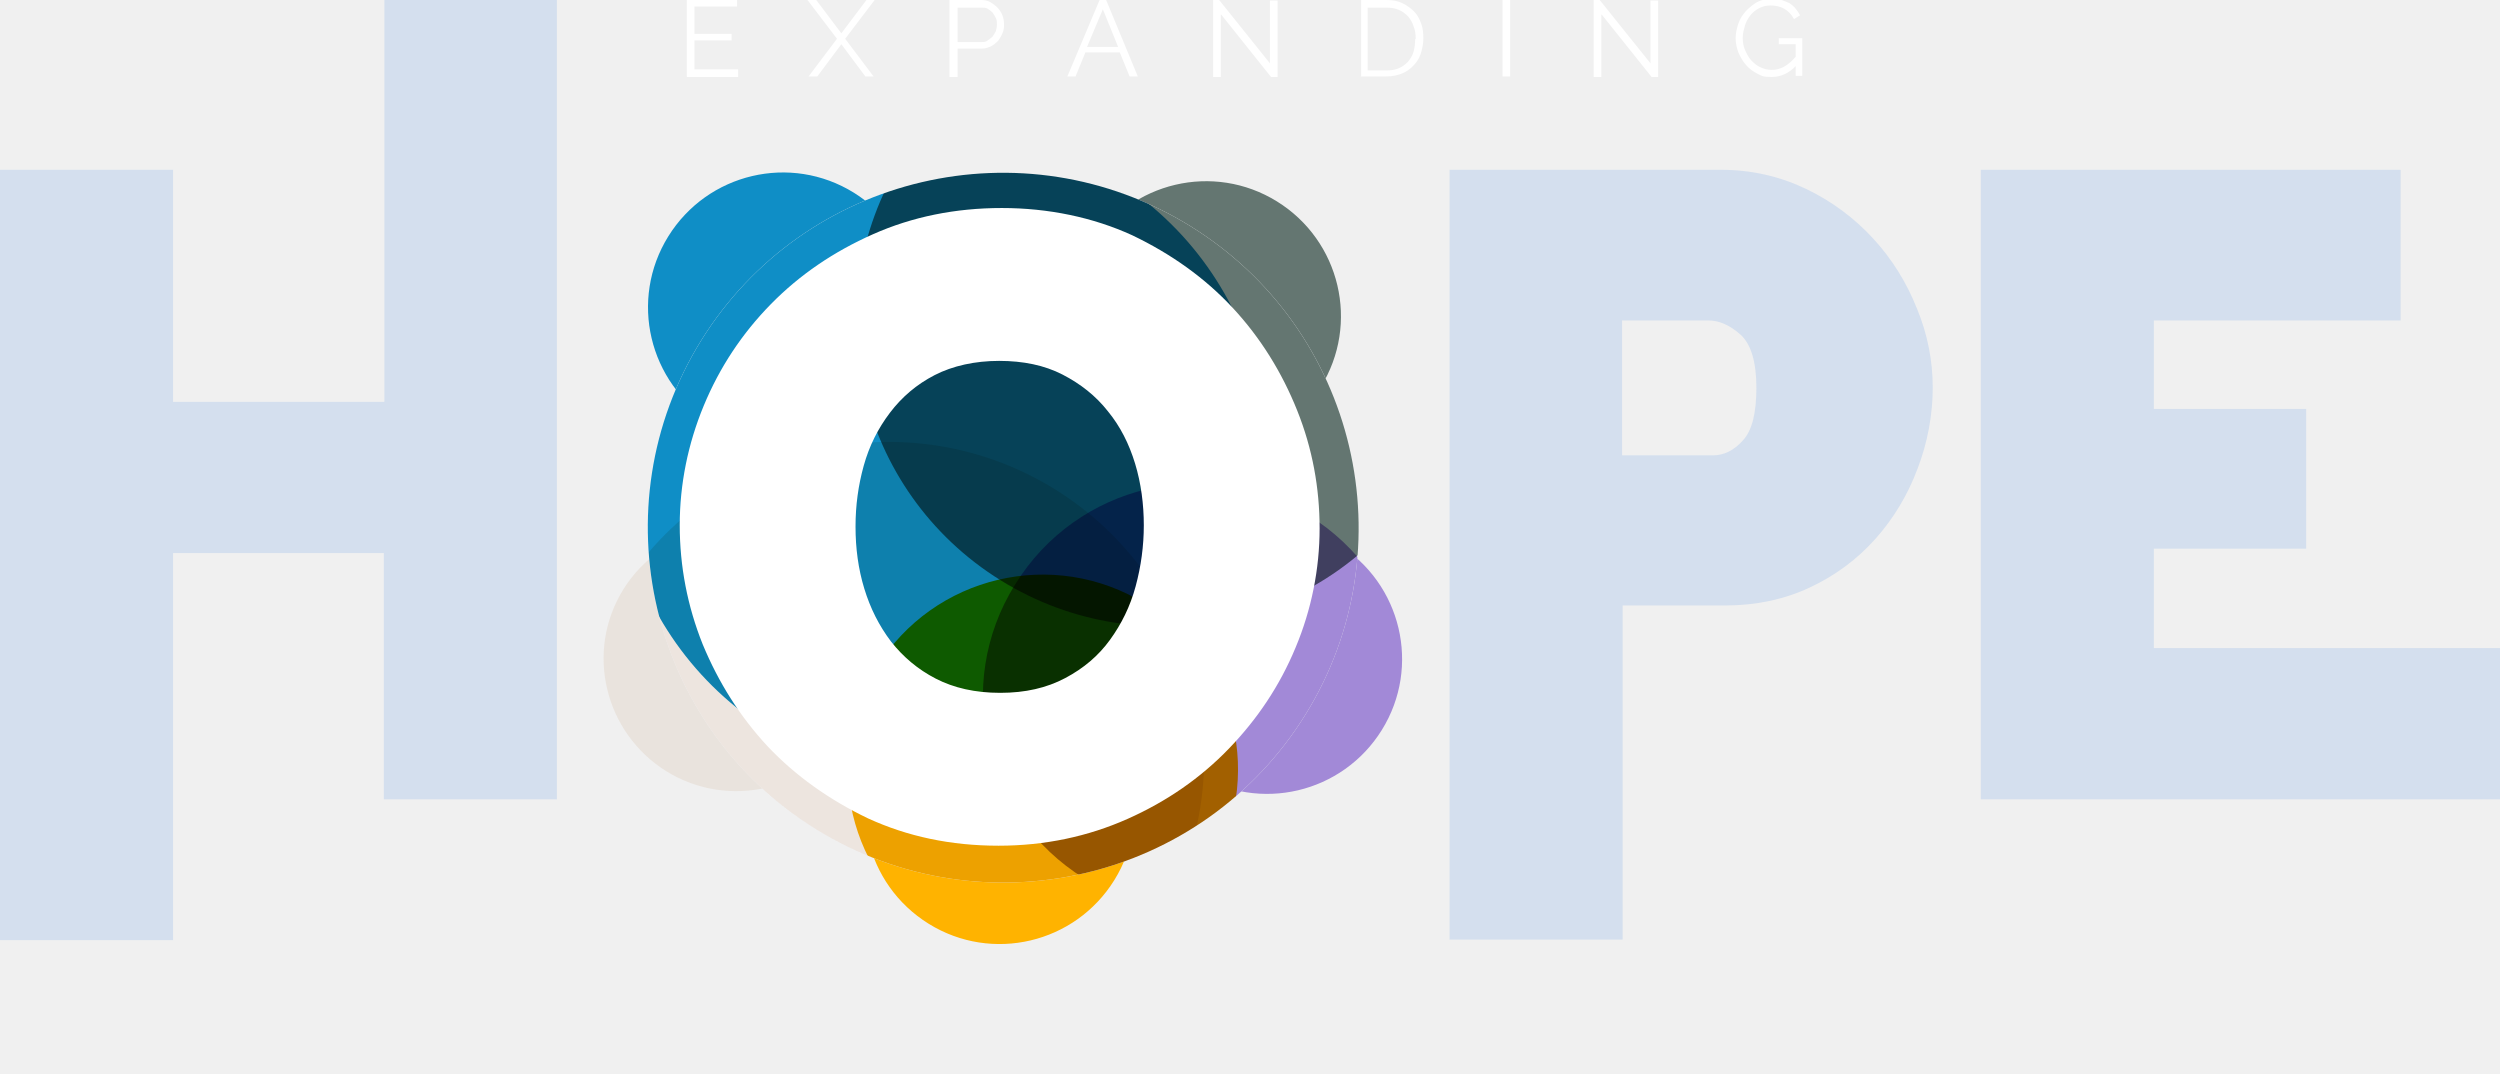
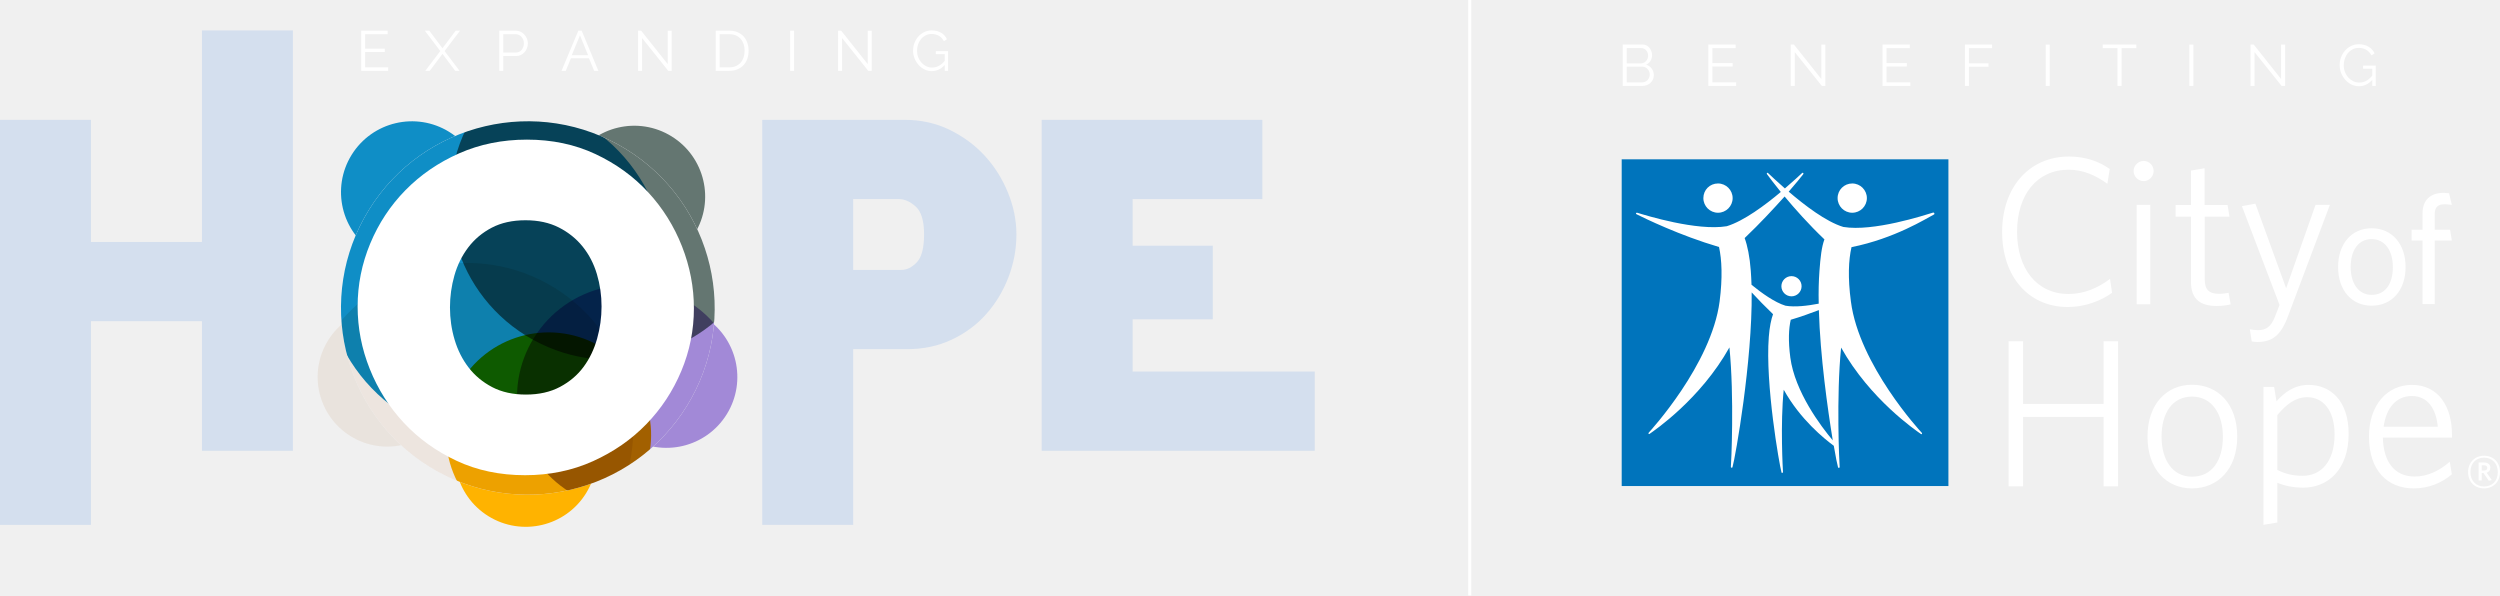
- <svg xmlns="http://www.w3.org/2000/svg" version="1.1" viewBox="0 0 457.9 196.6">
+ <svg xmlns="http://www.w3.org/2000/svg" viewBox="0 0 814.532 194">
  <defs>
    <style>
-       .st0 {
+       .cls-1 {
        fill: #ede5df;
      }

-       .st1 {
+       .cls-2 {
        fill: #fff;
      }

-       .st2 {
+       .cls-3 {
        mask: url(#mask);
      }

-       .st3 {
+       .cls-4 {
        fill: #647671;
      }

-       .st4 {
+       .cls-5 {
        isolation: isolate;
      }

-       .st5 {
+       .cls-6 {
        fill: #ffb300;
      }

-       .st6 {
+       .cls-7 {
        fill: #0f8ec6;
      }

-       .st7 {
+       .cls-8 {
        fill: #d4dfee;
      }

-       .st8 {
+       .cls-9 {
        fill: #a289d7;
      }

-       .st9 {
+       .cls-10 {
        fill: #efeff0;
      }

-       .st10 {
+       .cls-11 {
+         fill: none;
+         stroke: #fff;
+       }
+ 
+       .cls-12 {
        mix-blend-mode: multiply;
      }

-       .st11 {
+       .cls-13 {
        fill: #e9e3dd;
      }
+ 
+       .cls-14 {
+         fill: #0074bc;
+       }
    </style>
-     <mask id="mask" x="104.8" y="2.8" width="163.9" height="193.9" maskUnits="userSpaceOnUse">
-       <g id="mask0_1_8">
-         <path class="st1" d="M239.1,130.9c18.9-30.5,9.5-70.6-21.1-89.5-30.6-18.9-70.7-9.5-89.6,21-18.9,30.5-9.5,70.6,21.1,89.5,30.6,18.9,70.7,9.5,89.6-21Z" />
+     <mask id="mask" x="98.069" y="12.483" width="153.361" height="181.377" maskUnits="userSpaceOnUse">
+       <g id="mask0_70_788" data-name="mask0 70 788">
+         <path class="cls-2" d="M223.729,132.373c17.7-28.561,8.878-66.053-19.704-83.74-28.582-17.687-66.1-8.871-83.8,19.69-17.699,28.562-8.877,66.053,19.705,83.74,28.582,17.687,66.1,8.871,83.799-19.691Z" />
      </g>
    </mask>
  </defs>
-   <g class="st4">
-     <g id="Layer_1">
-       <g>
-         <path class="st11" d="M155.5,133.5c7.1-11.4,3.5-26.3-7.9-33.4-11.4-7-26.3-3.5-33.4,7.8-7.1,11.4-3.5,26.3,7.9,33.4,11.4,7,26.3,3.5,33.4-7.8Z" />
-         <g class="st10">
-           <path class="st8" d="M253.1,133.7c7.2-11.6,3.6-26.8-8-34-11.6-7.2-26.8-3.6-34,8-7.2,11.6-3.6,26.8,8,34,11.6,7.2,26.8,3.6,34-8Z" />
-         </g>
-         <path class="st5" d="M204.1,161.2c7.2-11.6,3.6-26.8-8-34-11.6-7.2-26.8-3.6-34,8-7.2,11.6-3.6,26.8,8,34,11.6,7.2,26.8,3.6,34-8Z" />
-         <path class="st6" d="M164.4,69.3c7.2-11.6,3.6-26.8-8-34-11.6-7.2-26.8-3.6-34,8-7.2,11.6-3.6,26.8,8,34,11.6,7.2,26.8,3.6,34-8Z" />
-         <path class="st3" d="M241.9,70.9c7.2-11.6,3.6-26.8-8-34-11.6-7.2-26.8-3.6-34,8-7.2,11.6-3.6,26.8,8,34,11.6,7.2,26.8,3.6,34-8Z" />
-         <path class="st9" d="M239.1,130.9c18.9-30.5,9.5-70.6-21.1-89.5-30.6-18.9-70.7-9.5-89.6,21-18.9,30.5-9.5,70.6,21.1,89.5,30.6,18.9,70.7,9.5,89.6-21Z" />
-         <g class="st2">
-           <g>
-             <g class="st10">
-               <path class="st6" d="M223.2,114.7c17.3-28,8.7-64.7-19.3-82-28-17.3-64.7-8.7-82.1,19.3-17.3,28-8.7,64.7,19.3,82,28,17.3,64.7,8.7,82.1-19.3Z" />
-             </g>
-             <g class="st10">
-               <path class="st3" d="M260.4,88.2c16.3-26.3,8.2-60.8-18.1-77.1-26.3-16.3-60.8-8.2-77.1,18.1-16.3,26.3-8.2,60.8,18.1,77.1,26.3,16.3,60.8,8.2,77.1-18.1Z" />
-             </g>
-             <g class="st10">
-               <path class="st8" d="M252.4,148.2c11.4-18.3,5.7-42.4-12.7-53.8-18.4-11.4-42.5-5.7-53.8,12.7-11.4,18.3-5.7,42.4,12.7,53.8s42.5,5.7,53.8-12.6Z" />
-             </g>
-             <g class="st10">
-               <path class="st0" d="M211.9,169.2c16.8-27.1,8.4-62.8-18.7-79.6-27.2-16.8-62.8-8.4-79.6,18.7-16.8,27.1-8.4,62.8,18.7,79.6,27.2,16.8,62.8,8.4,79.6-18.7Z" />
-             </g>
-             <g class="st10">
-               <path class="st5" d="M221.4,159.7c10.4-16.8,5.2-38.8-11.6-49.1-16.8-10.4-38.8-5.2-49.2,11.6-10.4,16.8-5.2,38.8,11.6,49.1,16.8,10.4,38.8,5.2,49.2-11.6Z" />
-             </g>
+   <g class="cls-5">
+     <g id="Layer_1" data-name="Layer 1">
+       <path class="cls-13" d="M145.479,134.772c6.598-10.647,3.309-24.623-7.345-31.217-10.655-6.593-24.641-3.307-31.239,7.34-6.598,10.648-3.309,24.624,7.345,31.217,10.655,6.593,24.641,3.307,31.239-7.34Z" />
+       <g class="cls-12">
+         <path class="cls-9" d="M236.775,134.985c6.716-10.838,3.368-25.065-7.477-31.776-10.846-6.712-25.083-3.366-31.799,7.472-6.717,10.838-3.369,25.064,7.477,31.776,10.846,6.711,25.082,3.366,31.799-7.472Z" />
+       </g>
+       <path class="cls-6" d="M190.938,160.712c6.716-10.838,3.368-25.065-7.477-31.777-10.846-6.711-25.083-3.366-31.799,7.472s-3.369,25.065,7.477,31.776c10.846,6.712,25.083,3.367,31.799-7.471Z" />
+       <path class="cls-7" d="M153.842,74.757c6.716-10.838,3.369-25.065-7.477-31.776-10.846-6.712-25.083-3.366-31.799,7.472-6.716,10.838-3.369,25.065,7.477,31.776,10.846,6.712,25.083,3.366,31.799-7.472Z" />
+       <path class="cls-4" d="M226.29,76.202c6.717-10.838,3.369-25.065-7.477-31.776-10.846-6.711-25.082-3.366-31.799,7.472-6.716,10.838-3.368,25.065,7.478,31.776,10.845,6.712,25.082,3.366,31.798-7.472Z" />
+       <path class="cls-10" d="M223.729,132.375c17.7-28.561,8.878-66.053-19.704-83.74-28.582-17.687-66.1-8.871-83.8,19.69-17.699,28.562-8.877,66.053,19.705,83.74,28.582,17.687,66.1,8.871,83.799-19.691Z" />
+       <g class="cls-3">
+         <g>
+           <g class="cls-12">
+             <path class="cls-7" d="M208.78,117.219c16.219-26.173,8.135-60.53-18.057-76.737-26.191-16.208-60.572-8.129-76.791,18.044-16.219,26.173-8.135,60.529,18.057,76.737,26.191,16.207,60.572,8.129,76.791-18.044Z" />
+           </g>
+           <g class="cls-12">
+             <path class="cls-4" d="M243.572,92.434c15.239-24.591,7.643-56.87-16.965-72.098-24.608-15.228-56.91-7.638-72.149,16.953-15.238,24.591-7.643,56.87,16.965,72.098,24.608,15.228,56.911,7.638,72.149-16.953Z" />
+           </g>
+           <g class="cls-12">
+             <path class="cls-9" d="M236.146,148.598c10.637-17.165,5.335-39.698-11.843-50.328-17.177-10.63-39.726-5.332-50.364,11.834-10.637,17.166-5.335,39.699,11.843,50.329,17.178,10.629,39.726,5.331,50.364-11.835Z" />
+           </g>
+           <g class="cls-12">
+             <path class="cls-1" d="M198.214,168.242c15.738-25.395,7.894-58.73-17.52-74.456-25.413-15.726-58.772-7.888-74.509,17.507-15.737,25.396-7.893,58.731,17.52,74.457,25.413,15.726,58.772,7.887,74.509-17.508Z" />
+           </g>
+           <g class="cls-12">
+             <path class="cls-6" d="M207.136,159.273c9.716-15.679,4.873-36.26-10.817-45.97-15.691-9.709-36.286-4.87-46.003,10.809-9.716,15.68-4.873,36.261,10.817,45.97s36.286,4.87,46.003-10.809Z" />
          </g>
        </g>
-         <path class="st1" d="M182.9,154.9c-8.8,0-16.7-1.7-23.9-5-7.1-3.4-13.3-7.8-18.4-13.2-5.1-5.5-9-11.7-11.9-18.7-2.8-7-4.2-14.3-4.2-21.8s1.5-14.9,4.4-21.9c2.9-7,7-13.2,12.3-18.6,5.3-5.4,11.5-9.6,18.7-12.8,7.2-3.2,15.1-4.8,23.6-4.8s16.7,1.7,23.9,5c7.1,3.4,13.3,7.8,18.4,13.3,5.1,5.5,9,11.8,11.8,18.8,2.8,7,4.1,14.2,4.1,21.6s-1.5,14.9-4.4,21.8c-2.9,7-7,13.1-12.2,18.5-5.2,5.4-11.4,9.7-18.6,12.9-7.2,3.2-15.1,4.9-23.6,4.9ZM156.7,96.5c0,3.9.5,7.7,1.6,11.3,1.1,3.6,2.7,6.8,4.9,9.7,2.2,2.8,4.9,5.1,8.2,6.8,3.3,1.7,7.2,2.6,11.8,2.6s8.5-.9,11.9-2.7c3.4-1.8,6.1-4.1,8.2-7,2.1-2.9,3.7-6.1,4.7-9.8,1-3.7,1.5-7.4,1.5-11.2s-.5-7.7-1.6-11.3c-1.1-3.6-2.7-6.8-5-9.6-2.2-2.8-5-5-8.3-6.7-3.3-1.7-7.2-2.5-11.6-2.5s-8.5.9-11.8,2.6c-3.3,1.7-6,4-8.2,6.9-2.2,2.9-3.8,6.1-4.8,9.7-1,3.6-1.5,7.3-1.5,11.1Z" />
-         <path class="st7" d="M102,0v146.4h-31.7v-45.1H31.7v70.9H0V31.1h31.7v42.5s38.7,0,38.7,0V0h31.7Z" />
-         <path class="st7" d="M265.5,172.2V31.1h49.7c5.6,0,10.8,1.2,15.6,3.5,4.8,2.3,8.9,5.4,12.3,9.1,3.4,3.7,6.1,8,8,12.8,2,4.8,2.9,9.7,2.9,14.5s-.9,10-2.8,14.9c-1.8,4.8-4.4,9.1-7.7,12.8-3.3,3.7-7.3,6.7-12,8.9-4.7,2.2-9.9,3.3-15.5,3.3h-18.8v61.2h-31.7ZM297.1,83.4h16.7c1.9,0,3.8-.9,5.4-2.7,1.7-1.8,2.5-5,2.5-9.7s-1-8-2.9-9.7c-1.9-1.7-3.9-2.6-5.8-2.6h-15.9v24.7Z" />
-         <path class="st7" d="M457.9,118.8v27.6h-95.1V31.1h76.9s0,27.6,0,27.6h-45.2v16.2h27.9v25.6h-27.9v18.2h63.4Z" />
-         <path class="st1" d="M135.2,12.9v1.2h-9.4V0h9.2v1.2h-7.8v5h6.8v1.2h-6.8v5.3h8Z" />
-         <path class="st1" d="M149.5,0l4.6,6.1L158.7,0h1.5l-5.4,7.1,5.2,6.9h-1.5l-4.4-5.9-4.4,5.9h-1.6l5.2-6.9L147.9,0h1.6Z" />
-         <path class="st1" d="M173.9,14.1V0h5.8c.6,0,1.2.1,1.7.4.5.3.9.6,1.3,1,.4.4.7.9.9,1.4.2.5.3,1.1.3,1.6s0,1.1-.3,1.7c-.2.5-.5,1-.8,1.4-.4.4-.8.7-1.3,1-.5.2-1,.4-1.6.4h-4.5v5.2h-1.4ZM175.3,7.7h4.5c.4,0,.8,0,1.1-.3.3-.2.6-.4.9-.7.2-.3.4-.6.6-1,.1-.4.2-.8.2-1.2s0-.8-.2-1.2c-.2-.4-.4-.7-.6-1-.3-.3-.6-.5-.9-.7-.3-.2-.7-.2-1.1-.2h-4.4v6.4Z" />
-         <path class="st1" d="M201.4,0h1.2l5.8,14h-1.5l-1.8-4.4h-6.3l-1.8,4.4h-1.5L201.4,0ZM204.8,8.6l-2.8-6.9-2.9,6.9h5.7Z" />
-         <path class="st1" d="M223.6,2.7v11.4h-1.4V0h1.1l9.3,11.6V.1h1.4v14h-1.2l-9.1-11.4Z" />
-         <path class="st1" d="M249.3,14.1V0h4.7c1.1,0,2.1.2,2.9.6.8.4,1.5.9,2.1,1.5.6.6,1,1.4,1.3,2.2.3.8.4,1.7.4,2.7s-.2,2-.5,2.9c-.3.9-.8,1.6-1.4,2.2-.6.6-1.3,1.1-2.1,1.4-.8.3-1.7.5-2.8.5h-4.7ZM259.3,7.1c0-.8-.1-1.6-.4-2.3-.2-.7-.6-1.3-1-1.8-.5-.5-1-.9-1.7-1.2-.7-.3-1.4-.4-2.3-.4h-3.4v11.5h3.4c.9,0,1.6-.1,2.3-.4.7-.3,1.2-.7,1.7-1.2.4-.5.8-1.1,1-1.8.2-.7.3-1.5.3-2.3Z" />
-         <path class="st1" d="M275.2,14.1V0h1.4v14h-1.4Z" />
-         <path class="st1" d="M293.3,2.7v11.4h-1.4V0h1.1l9.3,11.6V.1h1.4v14h-1.2l-9.1-11.4Z" />
-         <path class="st1" d="M329,12c-1.3,1.4-2.8,2.1-4.5,2.1s-1.8-.2-2.6-.6c-.8-.4-1.5-.9-2.1-1.6-.6-.7-1-1.4-1.4-2.3-.3-.8-.5-1.7-.5-2.6s.2-1.8.5-2.7c.3-.9.8-1.6,1.4-2.3.6-.6,1.3-1.2,2-1.6.8-.4,1.6-.6,2.6-.6s1.3,0,1.9.2c.6.2,1.1.4,1.5.6.4.3.8.6,1.1,1,.3.4.6.8.8,1.2l-1.1.7c-.5-.9-1.1-1.5-1.8-1.9-.7-.4-1.6-.6-2.5-.6s-1.5.2-2.1.5c-.6.3-1.2.8-1.6,1.3-.4.5-.8,1.2-1,1.9-.2.7-.4,1.4-.4,2.2s.1,1.5.4,2.2c.3.7.6,1.3,1.1,1.9.5.5,1,1,1.7,1.3.6.3,1.3.5,2.1.5s1.6-.2,2.3-.6c.7-.4,1.4-1,2.1-1.8v-2.3h-3.1v-1.1h4.3v6.9h-1.2v-2Z" />
      </g>
+       <path class="cls-2" d="M171.072,154.826c-8.205,0-15.651-1.568-22.338-4.707-6.686-3.137-12.41-7.263-17.171-12.376-4.763-5.111-8.46-10.957-11.093-17.539-2.636-6.58-3.951-13.363-3.951-20.348,0-7.085,1.367-13.918,4.102-20.5,2.736-6.579,6.559-12.376,11.474-17.387,4.913-5.012,10.736-9.009,17.475-11.997,6.736-2.984,14.106-4.48,22.11-4.48,8.206,0,15.652,1.571,22.339,4.708,6.686,3.139,12.407,7.289,17.171,12.452,4.76,5.163,8.433,11.035,11.016,17.615,2.585,6.581,3.876,13.313,3.876,20.196,0,7.087-1.368,13.895-4.103,20.424-2.736,6.53-6.534,12.3-11.397,17.312-4.863,5.01-10.663,9.034-17.4,12.072-6.738,3.037-14.108,4.555-22.11,4.555ZM146.607,100.159c0,3.645.505,7.163,1.52,10.554,1.011,3.393,2.531,6.404,4.559,9.035,2.024,2.634,4.582,4.76,7.673,6.378,3.089,1.621,6.763,2.43,11.017,2.43,4.255,0,7.952-.835,11.093-2.506,3.139-1.67,5.699-3.846,7.674-6.529,1.976-2.682,3.443-5.745,4.407-9.188.961-3.44,1.444-6.933,1.444-10.477,0-3.645-.509-7.161-1.52-10.554-1.014-3.39-2.559-6.377-4.635-8.959-2.077-2.581-4.66-4.655-7.75-6.226-3.091-1.568-6.712-2.354-10.864-2.354-4.255,0-7.929.812-11.017,2.43-3.092,1.621-5.649,3.773-7.675,6.454-2.027,2.684-3.521,5.721-4.482,9.111-.965,3.393-1.444,6.86-1.444,10.402Z" />
+       <path class="cls-8" d="M95.432,9.908l-0,136.956h-29.633l0-42.215H29.632l-0,66.364H0L0,39.049h29.632l-0,39.785h36.166l0-68.926h29.633Z" />
+       <path class="cls-8" d="M248.345,171.013V39.049h46.5c5.265,0,10.129,1.089,14.587,3.264,4.458,2.178,8.284,5.011,11.475,8.504,3.19,3.492,5.697,7.493,7.521,11.996,1.824,4.506,2.735,9.035,2.735,13.59,0,4.76-.861,9.392-2.584,13.895-1.723,4.506-4.128,8.504-7.217,11.996-3.092,3.493-6.839,6.279-11.245,8.352-4.406,2.076-9.247,3.113-14.512,3.113h-17.627v57.253h-29.633ZM277.978,87.945h15.652c1.822,0,3.519-.835,5.09-2.506,1.57-1.67,2.356-4.681,2.356-9.035,0-4.453-.914-7.491-2.736-9.111-1.824-1.618-3.648-2.43-5.47-2.43h-14.892v23.081Z" />
+       <path class="cls-8" d="M428.363,121.049v25.815h-88.974V39.049l71.898-0v25.815h-42.266v15.185h26.111v23.992h-26.111v17.008h59.342Z" />
+       <path class="cls-2" d="M126.467,21.938v1.142h-8.793v-13.08h8.628v1.143h-7.337v4.716h6.397v1.087h-6.397v4.993h7.502Z" />
+       <path class="cls-2" d="M139.87,10l4.295,5.711,4.296-5.711h1.42l-5.034,6.632,4.886,6.448h-1.419l-4.149-5.527-4.146,5.527h-1.457l4.885-6.448-5.033-6.632h1.456Z" />
+       <path class="cls-2" d="M162.674,23.08v-13.08h5.42c.565,0,1.084.12,1.557.36.473.239.882.552,1.226.939.345.387.615.826.812,1.317.196.492.295.989.295,1.492,0,.541-.092,1.059-.277,1.557-.184.497-.443.936-.774,1.317-.332.381-.728.688-1.189.921-.461.234-.974.35-1.54.35h-4.239v4.826h-1.291ZM163.965,17.111h4.184c.38,0,.728-.083,1.041-.248.314-.166.582-.387.802-.663.222-.276.394-.595.517-.958.123-.362.184-.74.184-1.133,0-.405-.071-.789-.212-1.151-.142-.362-.332-.678-.571-.949-.24-.27-.523-.482-.848-.635-.326-.153-.667-.23-1.024-.23h-4.073v5.968Z" />
+       <path class="cls-2" d="M188.428,10h1.087l5.44,13.08h-1.364l-1.697-4.09h-5.881l-1.678,4.09h-1.382l5.475-13.08ZM191.599,17.977l-2.636-6.466-2.674,6.466h5.31Z" />
+       <path class="cls-2" d="M209.185,12.395v10.685h-1.29v-13.08h.995l8.665,10.888v-10.869h1.29v13.061h-1.123l-8.537-10.685Z" />
+       <path class="cls-2" d="M233.188,23.08v-13.08h4.442c1.045,0,1.957.172,2.738.516.781.344,1.432.811,1.954,1.4.521.59.916,1.281,1.18,2.072.264.792.396,1.637.396,2.533,0,.995-.147,1.895-.442,2.699-.295.805-.716,1.492-1.264,2.063-.546.571-1.204,1.013-1.972,1.326-.768.313-1.632.47-2.59.47h-4.442ZM242.607,16.521c0-.785-.11-1.507-.331-2.164-.221-.657-.544-1.225-.968-1.704-.423-.479-.943-.85-1.558-1.115-.614-.264-1.321-.396-2.12-.396h-3.153v10.795h3.153c.812,0,1.527-.139,2.148-.415.62-.276,1.14-.657,1.557-1.143.418-.485.734-1.056.95-1.713.215-.657.322-1.373.322-2.147Z" />
+       <path class="cls-2" d="M257.431,23.08v-13.08h1.289v13.08h-1.289Z" />
+       <path class="cls-2" d="M274.353,12.395v10.685h-1.29l.001-13.08h.994l8.665,10.888v-10.869h1.291v13.061h-1.126l-8.535-10.685Z" />
+       <path class="cls-2" d="M307.812,21.164c-1.217,1.339-2.617,2.008-4.203,2.008-.885,0-1.699-.19-2.443-.571-.743-.381-1.389-.884-1.935-1.511-.547-.626-.975-1.335-1.281-2.127-.308-.792-.462-1.606-.462-2.441,0-.871.151-1.707.452-2.505.301-.798.722-1.502,1.263-2.109.54-.608,1.18-1.093,1.917-1.455.738-.362,1.543-.544,2.415-.544.639,0,1.223.071,1.752.212.527.141.998.338,1.41.589.412.252.768.553,1.069.903.301.35.556.734.765,1.152l-.995.663c-.431-.811-.99-1.406-1.678-1.787-.688-.38-1.469-.571-2.341-.571-.726,0-1.38.153-1.964.46-.584.307-1.082.716-1.492,1.225-.413.509-.73,1.093-.95,1.75-.221.657-.332,1.335-.332,2.036,0,.737.125,1.437.378,2.1.251.663.599,1.243,1.042,1.741.442.498.961.894,1.557,1.189.596.295,1.244.442,1.945.442.749,0,1.465-.175,2.147-.525.683-.35,1.337-.906,1.964-1.667v-2.174h-2.912v-.995h4v6.429h-1.088v-1.916Z" />
+       <line class="cls-11" x1="478.863" x2="478.863" y2="194" />
+       <path class="cls-2" d="M634.627,52.145h-106.264v106.264h106.264V52.145Z" />
+       <path class="cls-14" d="M634.818,51.908h-106.455v106.455h106.455V51.908Z" />
+       <path class="cls-2" d="M603.483,59.777c2.623,0,4.77,2.146,4.77,4.77,0,2.623-2.147,4.769-4.77,4.769-2.623,0-4.769-2.146-4.769-4.769,0-2.671,2.146-4.77,4.769-4.77ZM559.747,59.777c2.623,0,4.77,2.146,4.77,4.77,0,2.623-2.147,4.769-4.77,4.769s-4.769-2.146-4.769-4.769c0-2.671,2.098-4.77,4.769-4.77ZM629.811,69.268c-2.814.859-19.507,6.296-29.237,4.674-5.676-1.717-12.639-7.106-17.79-11.494,2.384-2.719,4.006-4.769,4.721-5.676.239-.286-.047-.668-.381-.382-.811.763-2.862,2.671-5.58,5.008-2.671-2.337-4.674-4.245-5.485-5.008-.286-.286-.573.095-.334.382.668.906,2.242,3.005,4.483,5.771-5.103,4.293-12.019,9.444-17.599,11.161-9.73,1.622-26.375-3.529-29.189-4.388-.43-.095-.525.334-.239.477,2.576,1.288,14.07,6.916,26.9,10.684.906,4.149,1.192,9.92.191,17.742-2.719,20.604-22.608,42.21-23.084,42.734-.239.239,0,.62.238.429,1.622-1.144,16.598-11.303,26.041-28.187,1.622,16.073.573,38.013.477,38.823-.047.525.477.43.525.191.954-3.291,6.486-34.626,6.248-56.947,2.003,2.194,4.388,4.626,6.963,7.106-.62,1.669-1.144,4.245-1.383,7.393-1.192,15.31,3.434,41.637,4.15,44.213.047.143.477.191.477-.191-.048-.572-.907-15.691.238-26.804,5.39,9.682,13.164,15.93,16.312,18.267.62,3.672,1.144,6.2,1.383,7.011.048.238.572.334.524-.191-.095-.811-1.144-22.75.477-38.823,9.444,16.883,24.42,27.042,26.042,28.187.238.191.477-.191.238-.429-.524-.525-20.413-22.13-23.084-42.735-1.049-7.822-.763-13.593.191-17.742,14.07-2.814,24.372-9.348,26.947-10.684.143-.239.048-.668-.381-.572ZM570.669,92.782c-.047-1.574-.143-3.1-.238-4.531-.334-4.579-1.097-8.251-2.003-10.684,5.103-4.865,9.586-9.73,13.02-13.545,3.339,4.006,7.822,9.062,12.973,13.975-.906,2.432-1.288,5.723-1.621,10.302-.239,3.243-.334,6.868-.239,10.636-3.72.715-7.774,1.192-10.827.668-3.529-1.097-7.678-4.054-11.065-6.82ZM583.308,116.486c-.715-5.437-.524-9.396.143-12.305,3.244-.954,6.392-2.099,9.158-3.148.429,14.976,2.861,32.241,4.531,42.448-3.816-4.531-12.353-15.835-13.832-26.995ZM586.981,93.258c0-1.812-1.479-3.291-3.291-3.291s-3.291,1.479-3.291,3.291,1.479,3.291,3.291,3.291,3.291-1.479,3.291-3.291Z" />
+       <path class="cls-2" d="M673.737,100.03c-12.782,0-21.415-9.873-21.415-24.467,0-14.499,8.776-24.563,21.797-24.563,5.342,0,9.729,1.574,13.259,4.054l-.763,4.817c-3.72-2.671-7.822-4.579-12.592-4.579-10.397,0-16.836,8.203-16.836,20.223,0,12.115,6.487,20.27,16.789,20.27,5.055,0,9.634-2.003,13.497-4.913l.668,4.531c-3.577,2.576-8.776,4.626-14.404,4.626ZM698.443,59.013c1.765,0,3.243-1.526,3.243-3.291,0-1.765-1.431-3.291-3.243-3.291-1.765,0-3.291,1.526-3.291,3.291,0,1.765,1.479,3.291,3.291,3.291ZM696.154,99.124h4.435v-32.385h-4.435v32.385ZM722.243,99.696c1.908,0,3.577-.286,4.531-.525l-.668-3.768c-.763.143-2.003.334-3.005.334-3.481,0-4.769-1.431-4.769-4.722v-20.413h8.06l-.62-3.816h-7.488v-11.971l-4.435.763v11.208h-5.008v3.816h5.008v21.176c-.048,5.914,3.338,7.917,8.394,7.917ZM759.111,66.739h-4.674l-9.587,27.186-10.016-27.568-4.388.811,12.258,32.194-1.526,3.91c-1.24,3.148-2.814,4.293-5.485,4.293-1.002,0-2.003-.143-2.671-.286l.62,3.958c.477.048,1.097.191,1.765.191,4.769,0,7.678-2.003,10.015-8.299l13.689-36.391ZM772.704,74.37c6.629,0,11.065,5.103,11.065,12.639,0,7.536-4.436,12.591-11.065,12.591-6.534,0-10.922-5.056-10.922-12.591,0-7.583,4.388-12.639,10.922-12.639ZM772.704,96.072c4.34,0,6.916-3.386,6.916-9.062,0-5.533-2.719-9.11-6.916-9.11-4.197,0-6.821,3.482-6.821,9.11,0,5.485,2.671,9.062,6.821,9.062ZM789.302,69.506v5.342h-3.577v3.529h3.577v20.7h3.958v-20.7h5.581l-.573-3.529h-5.008v-5.103c0-2.194,1.002-3.196,3.196-3.196,0,0,.286-.048,2.385.191l-.907-3.768c-1.001-.095-1.669-.143-1.669-.143-4.483,0-6.963,2.385-6.963,6.677ZM690.097,158.456v-47.265h-4.722v20.413h-26.232v-20.413h-4.722v47.265h4.722v-22.607h26.232v22.607h4.722ZM714.182,159.124c8.299,0,14.738-6.153,14.738-16.836,0-10.732-6.296-16.932-14.738-16.932-8.155,0-14.499,6.153-14.499,16.932,0,10.683,6.248,16.836,14.499,16.836ZM714.182,129.219c6.487,0,10.064,5.628,10.064,13.069,0,7.679-3.482,13.02-10.064,13.02-6.391,0-9.92-5.532-9.92-13.02,0-7.679,3.482-13.069,9.92-13.069ZM750.43,158.886c7.87,0,14.786-5.676,14.786-17.552,0-10.827-5.962-15.93-13.021-15.93-4.722,0-7.917,2.48-10.493,5.342l-.763-4.674h-3.482v44.928l4.531-.763v-12.925c2.337.953,5.199,1.574,8.442,1.574ZM751.718,129.41c5.151,0,8.919,4.245,8.919,12.115,0,9.014-4.531,13.497-10.35,13.497-3.338,0-5.771-.667-8.299-1.908v-17.885c2.957-3.529,5.915-5.819,9.73-5.819ZM798.888,141.62c0-8.967-4.245-16.216-13.068-16.216-7.965,0-13.975,6.439-13.975,16.836,0,11.161,6.105,16.884,14.595,16.884,5.008,0,9.157-1.86,12.401-4.579l-.668-4.101c-3.339,2.861-7.107,4.817-11.447,4.817-6.486,0-10.207-4.722-10.35-12.687h22.512v-.954ZM785.82,129.029c5.199,0,7.917,4.197,8.442,10.016h-17.647c.858-6.249,4.149-10.016,9.205-10.016ZM809.333,159.124c3.005,0,5.199-2.146,5.199-5.294,0-3.196-2.146-5.342-5.199-5.342-3.004,0-5.198,2.194-5.198,5.342s2.146,5.294,5.198,5.294ZM809.333,149.108c2.481,0,4.484,1.717,4.484,4.722s-1.956,4.674-4.484,4.674c-2.48,0-4.435-1.717-4.435-4.674,0-3.053,1.955-4.722,4.435-4.722ZM811.861,156.405l-1.669-2.384c.715-.239,1.192-.763,1.192-1.622,0-1.097-.811-1.717-2.051-1.717h-1.764v5.866h1.001v-2.432h.573l1.764,2.528.954-.239ZM809.333,151.588c.668,0,1.05.286,1.05.859,0,.572-.43.858-1.097.858h-.716v-1.717h.763Z" />
+       <path class="cls-2" d="M538.837,24.522c0,.507-.101.975-.304,1.406-.203.418-.475.785-.817,1.102-.342.304-.741.545-1.197.722-.456.165-.944.247-1.463.247h-6.346v-13.49h6.479c.469,0,.893.101,1.273.304.38.203.703.469.969.798.266.317.469.684.608,1.102.152.405.228.817.228,1.235,0,.684-.171,1.311-.513,1.881-.342.557-.817.975-1.425,1.254.773.228,1.381.652,1.824,1.273.456.621.684,1.343.684,2.166ZM537.507,24.294c0-.329-.057-.646-.171-.95-.114-.317-.279-.589-.494-.817-.203-.241-.45-.431-.741-.57-.279-.152-.583-.228-.912-.228h-5.168v5.111h5.035c.342,0,.665-.07.969-.209.304-.139.564-.323.779-.551.215-.241.386-.513.513-.817.127-.317.19-.64.19-.969ZM530.021,15.668v4.978h4.636c.329,0,.633-.07.912-.209.291-.139.538-.323.741-.551.215-.228.38-.488.494-.779.114-.304.171-.621.171-.95,0-.342-.057-.665-.171-.969-.101-.304-.253-.564-.456-.779-.19-.228-.424-.405-.703-.532-.266-.139-.557-.209-.874-.209h-4.75Z" />
+       <path class="cls-2" d="M565.664,26.821v1.178h-9.063v-13.49h8.892v1.178h-7.581v4.864h6.612v1.121h-6.612v5.149h7.752Z" />
+       <path class="cls-2" d="M584.765,16.979v11.02h-1.311v-13.49h1.026l8.93,11.229v-11.21h1.311v13.471h-1.14l-8.816-11.02Z" />
+       <path class="cls-2" d="M622.412,26.821v1.178h-9.063v-13.49h8.892v1.178h-7.581v4.864h6.612v1.121h-6.612v5.149h7.752Z" />
+       <path class="cls-2" d="M640.201,27.999v-13.49h8.835v1.178h-7.524v4.959h6.365v1.102h-6.365v6.251h-1.311Z" />
+       <path class="cls-2" d="M666.516,27.999v-13.471h1.311v13.471h-1.311Z" />
+       <path class="cls-2" d="M696.042,15.687h-4.807v12.312h-1.33v-12.312h-4.807v-1.178h10.944v1.178Z" />
+       <path class="cls-2" d="M713.318,27.999v-13.471h1.311v13.471h-1.311Z" />
+       <path class="cls-2" d="M734.56,16.979v11.02h-1.311v-13.49h1.026l8.93,11.229v-11.21h1.311v13.471h-1.14l-8.816-11.02Z" />
+       <path class="cls-2" d="M772.911,26.042c-1.254,1.368-2.692,2.052-4.313,2.052-.912,0-1.755-.196-2.527-.589-.76-.393-1.425-.912-1.995-1.558-.558-.646-.995-1.374-1.311-2.185-.317-.823-.475-1.666-.475-2.527,0-.899.152-1.761.456-2.584.316-.823.747-1.545,1.292-2.166.557-.633,1.216-1.134,1.976-1.501.772-.38,1.608-.57,2.508-.57.658,0,1.254.076,1.786.228.544.139,1.026.342,1.444.608.43.253.804.564,1.121.931.316.355.582.747.798,1.178l-1.026.684c-.444-.836-1.02-1.45-1.729-1.843-.71-.393-1.514-.589-2.413-.589-.748,0-1.425.158-2.033.475-.596.317-1.109.741-1.539,1.273-.418.519-.741,1.121-.969,1.805-.228.671-.342,1.368-.342,2.09,0,.76.126,1.482.38,2.166.266.684.627,1.286,1.083,1.805.456.507.988.912,1.596,1.216.62.304,1.292.456,2.014.456.772,0,1.507-.177,2.204-.532.696-.367,1.368-.937,2.014-1.71v-2.261h-2.983v-1.026h4.123v6.631h-1.14v-1.957Z" />
    </g>
  </g>
</svg>
